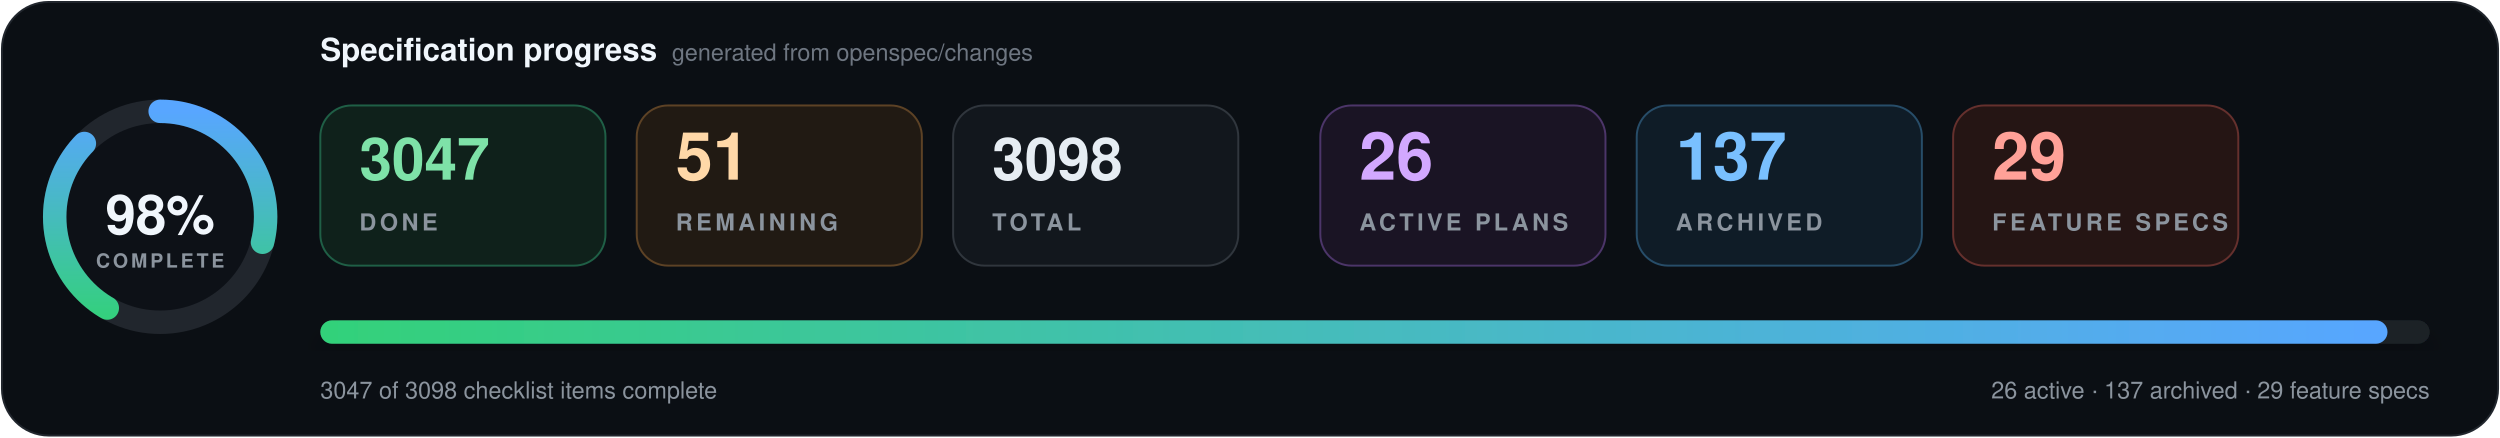
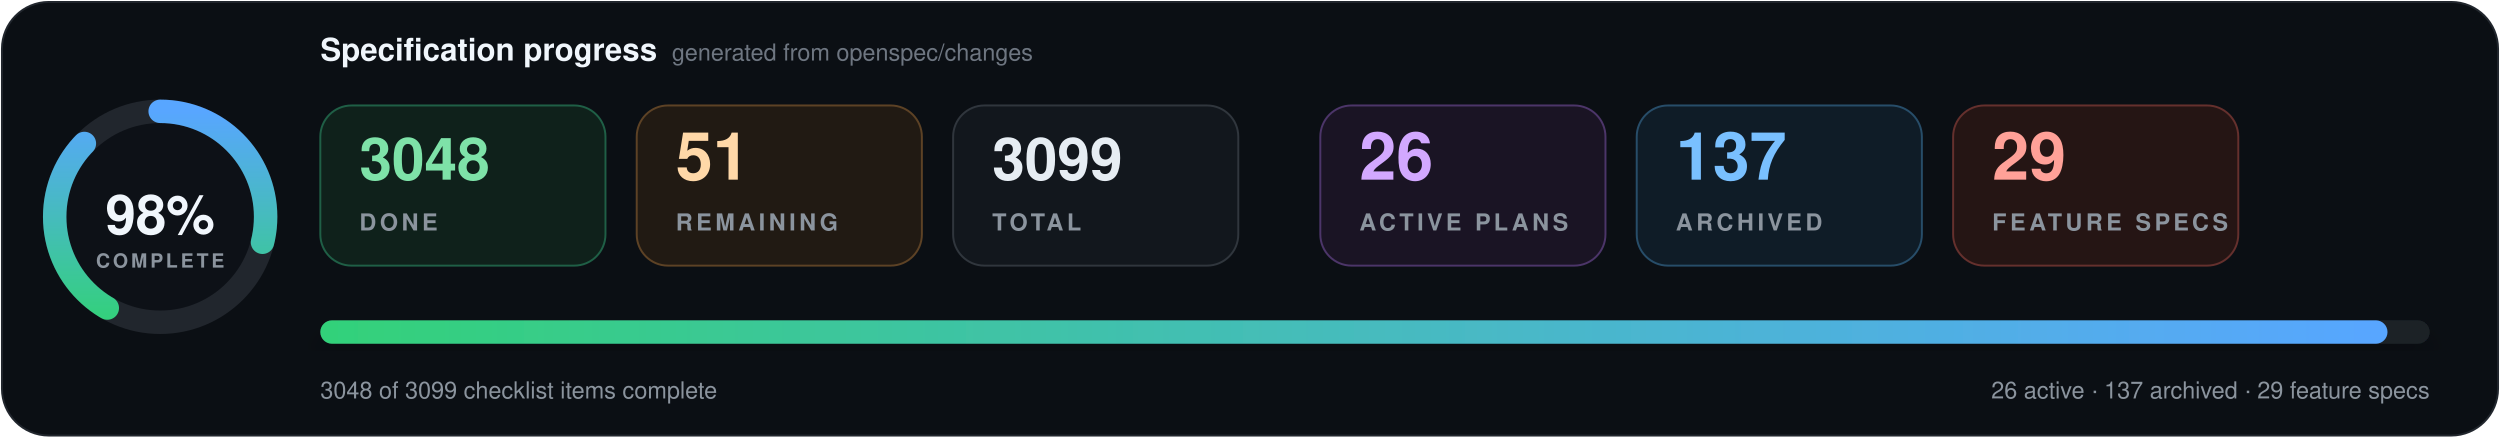
- <svg xmlns="http://www.w3.org/2000/svg" data-cache-version="1790325416" width="1280" height="224" viewBox="0 0 1280 224" role="img" aria-labelledby="title description" font-family="system-ui, -apple-system, BlinkMacSystemFont, 'Segoe UI', Helvetica, Arial, sans-serif" font-variant-numeric="tabular-nums">
+ <svg xmlns="http://www.w3.org/2000/svg" data-cache-version="1790341674" width="1280" height="224" viewBox="0 0 1280 224" role="img" aria-labelledby="title description" font-family="system-ui, -apple-system, BlinkMacSystemFont, 'Segoe UI', Helvetica, Arial, sans-serif" font-variant-numeric="tabular-nums">
  <defs>
    <linearGradient id="progress" x1="0" x2="1">
      <stop offset="0" stop-color="#33d17a" />
      <stop offset="1" stop-color="#58a6ff" />
    </linearGradient>
    <filter id="shadow" x="-10%" y="-20%" width="120%" height="150%">
      <feDropShadow dx="0" dy="7" stdDeviation="9" flood-color="#000" flood-opacity=".28" />
    </filter>
  </defs>
  <rect x="1" y="1" width="1278" height="222" rx="24" fill="#0b0f14" stroke="#21262d" />
  <g transform="translate(82 111)">
    <circle r="54" fill="#0d1117" stroke="#21262d" stroke-width="12" />
    <circle r="54" fill="none" stroke="url(#progress)" stroke-width="12" stroke-linecap="round" pathLength="100" stroke-dasharray="98 100" transform="rotate(-90)" />
    <text y="-1" text-anchor="middle" dominant-baseline="middle" fill="#f0f6fc" font-size="28" font-weight="800">98%</text>
    <text y="26" text-anchor="middle" fill="#8b949e" font-size="10" font-weight="700" letter-spacing="1.5">COMPLETE</text>
  </g>
  <text x="164" y="31" fill="#f0f6fc" font-size="16" font-weight="750">Specification progress</text>
  <text x="344" y="31" fill="#6e7681" font-size="12">generated from openspec/changes</text>
  <g transform="translate(164 54)">
    <rect width="146" height="82" rx="16" fill="#0f211b" stroke="#1f5f46" />
-     <text x="20" y="38" fill="#7ee2a8" font-size="30" font-weight="750">3047</text>
+     <text x="20" y="38" fill="#7ee2a8" font-size="30" font-weight="750">3048</text>
    <text x="20" y="64" fill="#8b949e" font-size="12" font-weight="700" letter-spacing="1.8">DONE</text>
  </g>
  <g transform="translate(326 54)">
    <rect width="146" height="82" rx="16" fill="#211a13" stroke="#5d4225" />
    <text x="20" y="38" fill="#ffd8a8" font-size="34" font-weight="750">51</text>
    <text x="20" y="64" fill="#8b949e" font-size="12" font-weight="700" letter-spacing="1.8">REMAINING</text>
  </g>
  <g transform="translate(488 54)">
    <rect width="146" height="82" rx="16" fill="#12171d" stroke="#30363d" />
-     <text x="20" y="38" fill="#e6edf3" font-size="30" font-weight="750">3098</text>
+     <text x="20" y="38" fill="#e6edf3" font-size="30" font-weight="750">3099</text>
    <text x="20" y="64" fill="#8b949e" font-size="12" font-weight="700" letter-spacing="1.8">TOTAL</text>
  </g>
  <g transform="translate(676 54)">
    <rect width="146" height="82" rx="16" fill="#1a1424" stroke="#4c3569" />
    <text x="20" y="38" fill="#d2a8ff" font-size="34" font-weight="750">26</text>
    <text x="20" y="64" fill="#8b949e" font-size="12" font-weight="700" letter-spacing="1.8">ACTIVE PLANS</text>
  </g>
  <g transform="translate(838 54)">
    <rect width="146" height="82" rx="16" fill="#0f1c27" stroke="#274d69" />
    <text x="20" y="38" fill="#79c0ff" font-size="34" font-weight="750">137</text>
    <text x="20" y="64" fill="#8b949e" font-size="12" font-weight="700" letter-spacing="1.8">ARCHIVED</text>
  </g>
  <g transform="translate(1000 54)">
    <rect width="146" height="82" rx="16" fill="#251514" stroke="#65302d" />
    <text x="20" y="38" fill="#ffa198" font-size="34" font-weight="750">29</text>
    <text x="20" y="64" fill="#8b949e" font-size="12" font-weight="700" letter-spacing="1.8">FEATURE SPECS</text>
  </g>
  <g filter="url(#shadow)">
    <rect x="164" y="164" width="1080" height="12" rx="6" fill="#1b2128" />
    <rect x="164" y="164" width="1058.4" height="12" rx="6" fill="url(#progress)" />
  </g>
-   <text x="164" y="204" fill="#8b949e" font-size="12">3047 of 3098 checklist items complete</text>
+   <text x="164" y="204" fill="#8b949e" font-size="12">3048 of 3099 checklist items complete</text>
  <text x="1244" y="204" text-anchor="end" fill="#8b949e" font-size="12">26 active · 137 archived · 29 feature specs</text>
</svg>
